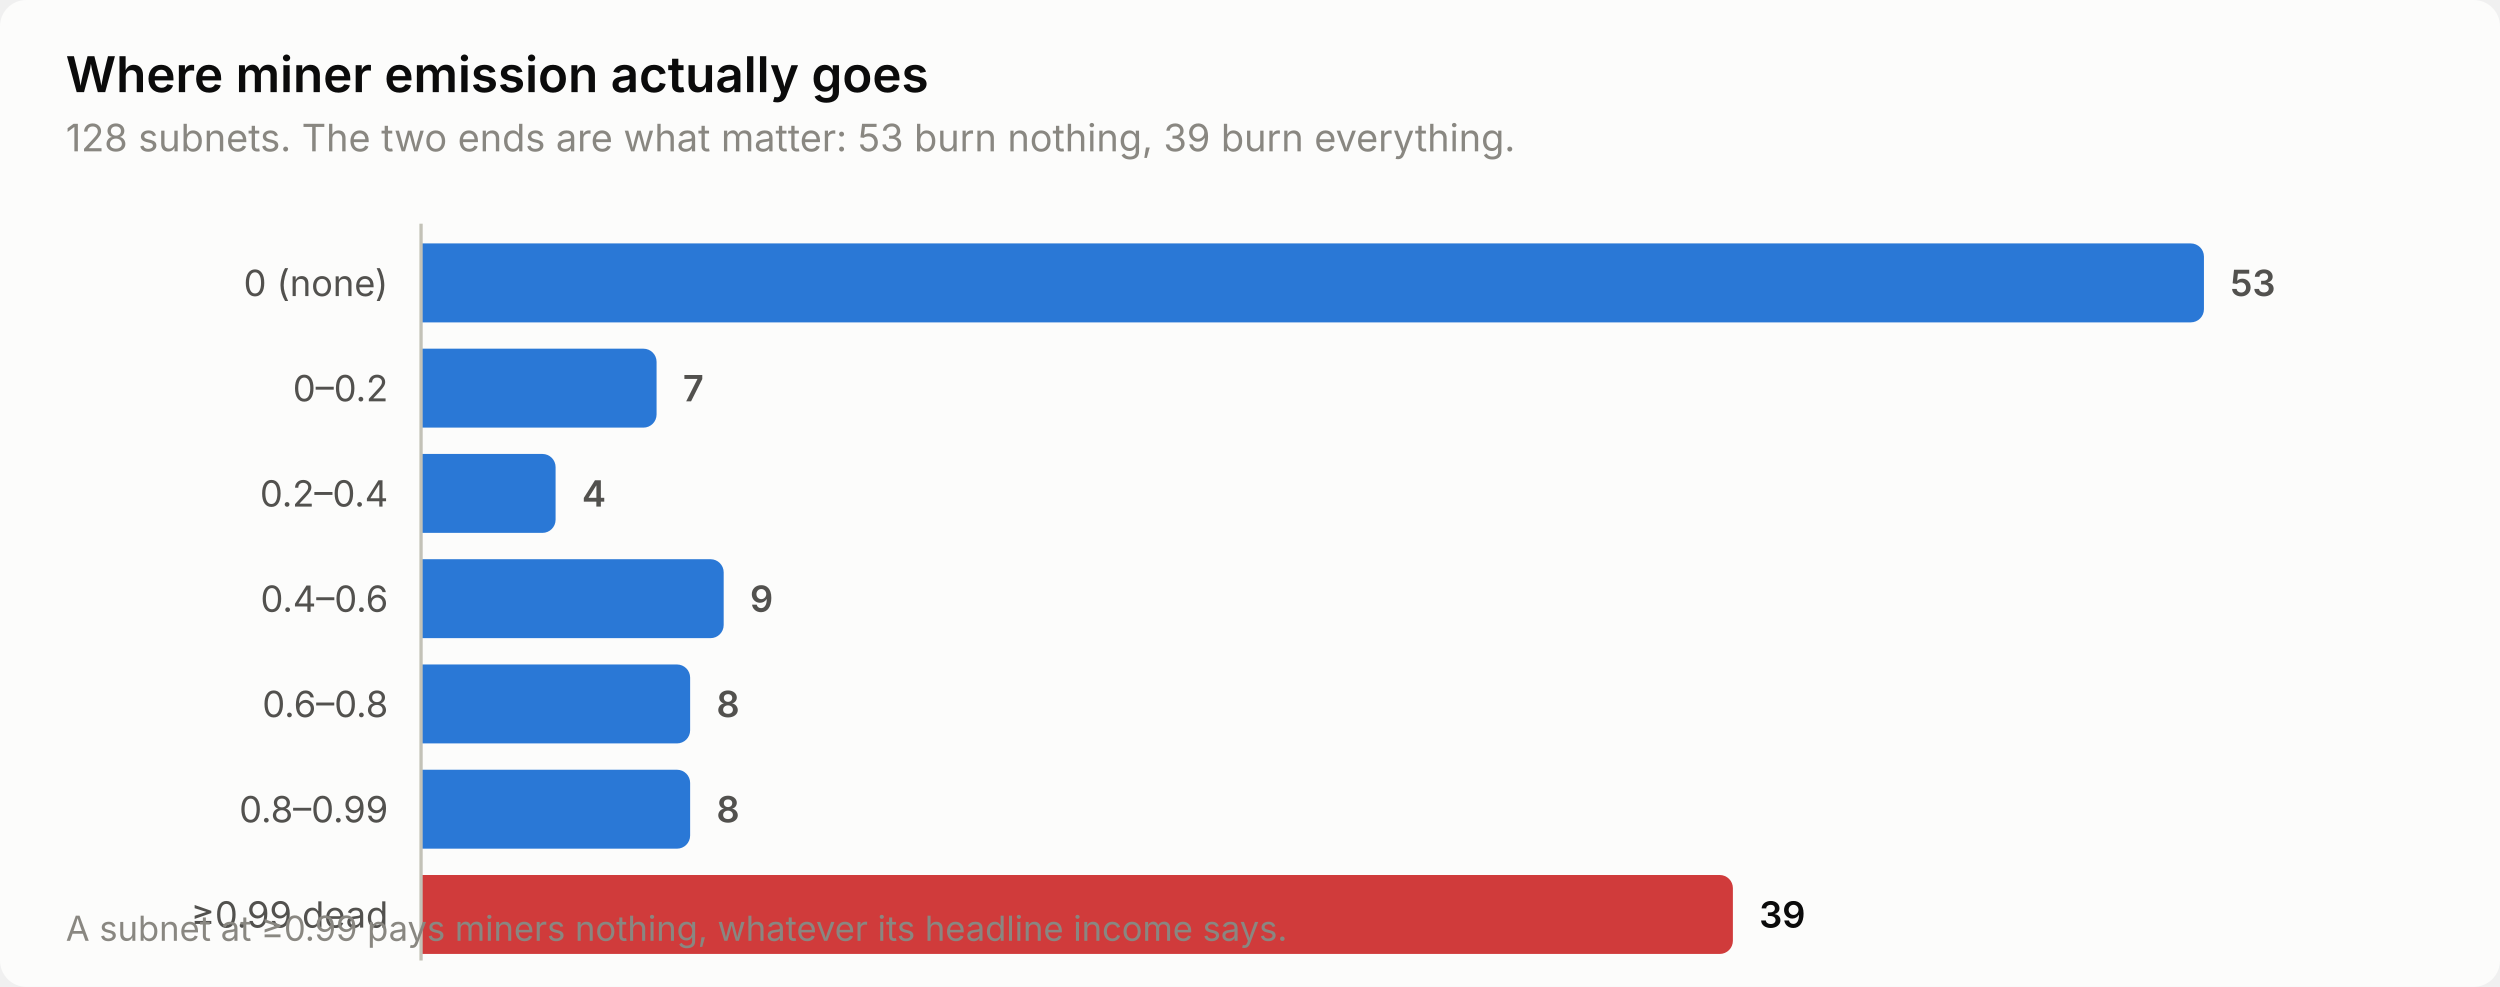
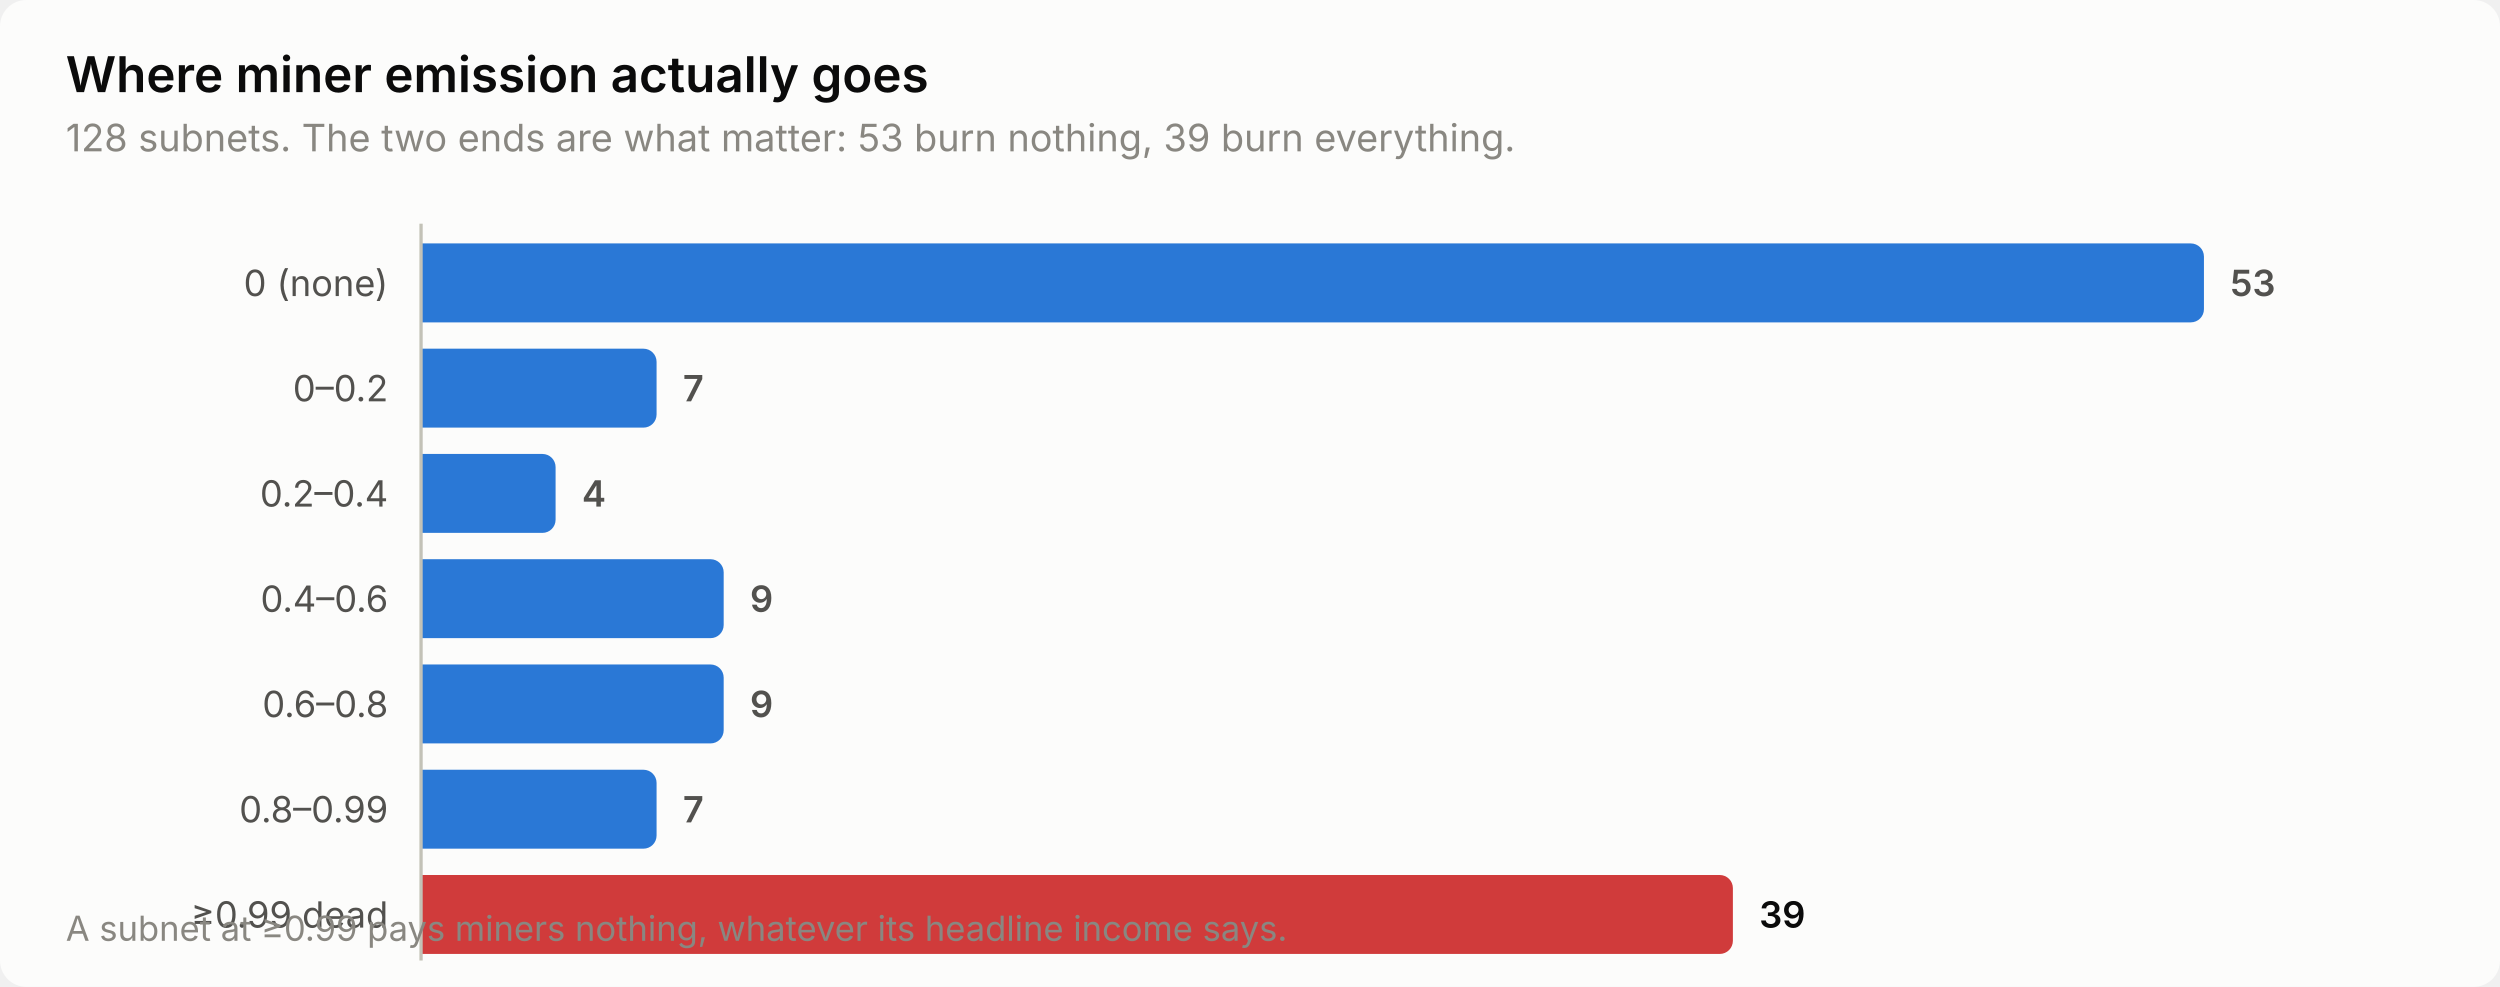
<svg xmlns="http://www.w3.org/2000/svg" width="760" height="300" viewBox="0 0 760 300" role="img" aria-label="Where miner emission actually goes">
  <style>
    text { font-family: system-ui, -apple-system, 'Segoe UI', sans-serif; }
    .t-title { font-size: 15px; font-weight: 600; }
    .t-sub { font-size: 11.5px; }
    .t-lab { font-size: 11px; }
    .t-val { font-size: 11px; font-weight: 600; font-variant-numeric: tabular-nums; }
    .t-tick { font-size: 10.5px; font-variant-numeric: tabular-nums; }

    .surface { fill: #fcfcfb; }
    .ink { fill: #0b0b0b; }
    .ink2 { fill: #52514e; }
    .muted { fill: #898781; }
    .grid { stroke: #e1e0d9; }
    .axis { stroke: #c3c2b7; }
    .accent { fill: #2a78d6; }
    .critical { fill: #d03b3b; }
    .deemph { fill: #d8d7d0; }

    @media (prefers-color-scheme: dark) {
      .surface { fill: #1a1a19; }
      .ink { fill: #ffffff; }
      .ink2 { fill: #c3c2b7; }
      .muted { fill: #898781; }
      .grid { stroke: #2c2c2a; }
      .axis { stroke: #383835; }
      .accent { fill: #3987e5; }
      .deemph { fill: #3a3a37; }
    }
</style>
  <rect class="surface" width="760" height="300" rx="8" />
  <text class="ink t-title" x="20" y="28">Where miner emission actually goes</text>
  <text class="muted t-sub" x="20" y="46">128 subnets. The two ends are what matter: 53 burn nothing, 39 burn everything.</text>
  <text class="ink2 t-lab" x="118" y="90" text-anchor="end">0 (none)</text>
  <path class="accent" d="M128.0,74.0 H666.0 a4.0,4.0 0 0 1 4.0,4.0 V94.0 a4.0,4.0 0 0 1 -4.0,4.0 H128.0 Z" />
  <text class="ink2 t-val" x="678.0" y="90">53</text>
  <text class="ink2 t-lab" x="118" y="122" text-anchor="end">0–0.2</text>
  <path class="accent" d="M128.0,106.0 H195.6 a4.0,4.0 0 0 1 4.0,4.0 V126.0 a4.0,4.0 0 0 1 -4.0,4.0 H128.0 Z" />
  <text class="ink2 t-val" x="207.6" y="122">7</text>
  <text class="ink2 t-lab" x="118" y="154" text-anchor="end">0.2–0.4</text>
  <path class="accent" d="M128.0,138.0 H164.9 a4.0,4.0 0 0 1 4.0,4.0 V158.0 a4.0,4.0 0 0 1 -4.0,4.0 H128.0 Z" />
  <text class="ink2 t-val" x="176.9" y="154">4</text>
  <text class="ink2 t-lab" x="118" y="186" text-anchor="end">0.4–0.6</text>
  <path class="accent" d="M128.0,170.0 H216.0 a4.0,4.0 0 0 1 4.0,4.0 V190.0 a4.0,4.0 0 0 1 -4.0,4.0 H128.0 Z" />
  <text class="ink2 t-val" x="228.0" y="186">9</text>
  <text class="ink2 t-lab" x="118" y="218" text-anchor="end">0.6–0.8</text>
-   <path class="accent" d="M128.0,202.0 H205.8 a4.0,4.0 0 0 1 4.0,4.0 V222.0 a4.0,4.0 0 0 1 -4.0,4.0 H128.0 Z" />
-   <text class="ink2 t-val" x="217.8" y="218">8</text>
+   <path class="accent" d="M128.0,202.0 H216.0 a4.0,4.0 0 0 1 4.0,4.0 V222.0 a4.0,4.0 0 0 1 -4.0,4.0 H128.0 Z" />
+   <text class="ink2 t-val" x="228.0" y="218">9</text>
  <text class="ink2 t-lab" x="118" y="250" text-anchor="end">0.8–0.99</text>
-   <path class="accent" d="M128.0,234.0 H205.8 a4.0,4.0 0 0 1 4.0,4.0 V254.0 a4.0,4.0 0 0 1 -4.0,4.0 H128.0 Z" />
-   <text class="ink2 t-val" x="217.8" y="250">8</text>
+   <path class="accent" d="M128.0,234.0 H195.6 a4.0,4.0 0 0 1 4.0,4.0 V254.0 a4.0,4.0 0 0 1 -4.0,4.0 H128.0 Z" />
+   <text class="ink2 t-val" x="207.6" y="250">7</text>
  <text class="ink2 t-lab" x="118" y="282" text-anchor="end">≥0.99 dead</text>
  <path class="critical" d="M128.0,266.0 H522.8 a4.0,4.0 0 0 1 4.0,4.0 V286.0 a4.0,4.0 0 0 1 -4.0,4.0 H128.0 Z" />
  <text class="ink t-val" x="534.8" y="282">39</text>
  <line class="axis" x1="128" y1="68" x2="128" y2="292" stroke-width="1" />
  <text class="muted t-tick" x="20" y="286">A subnet at ≥0.99 pays miners nothing, whatever its headline income says.</text>
</svg>
